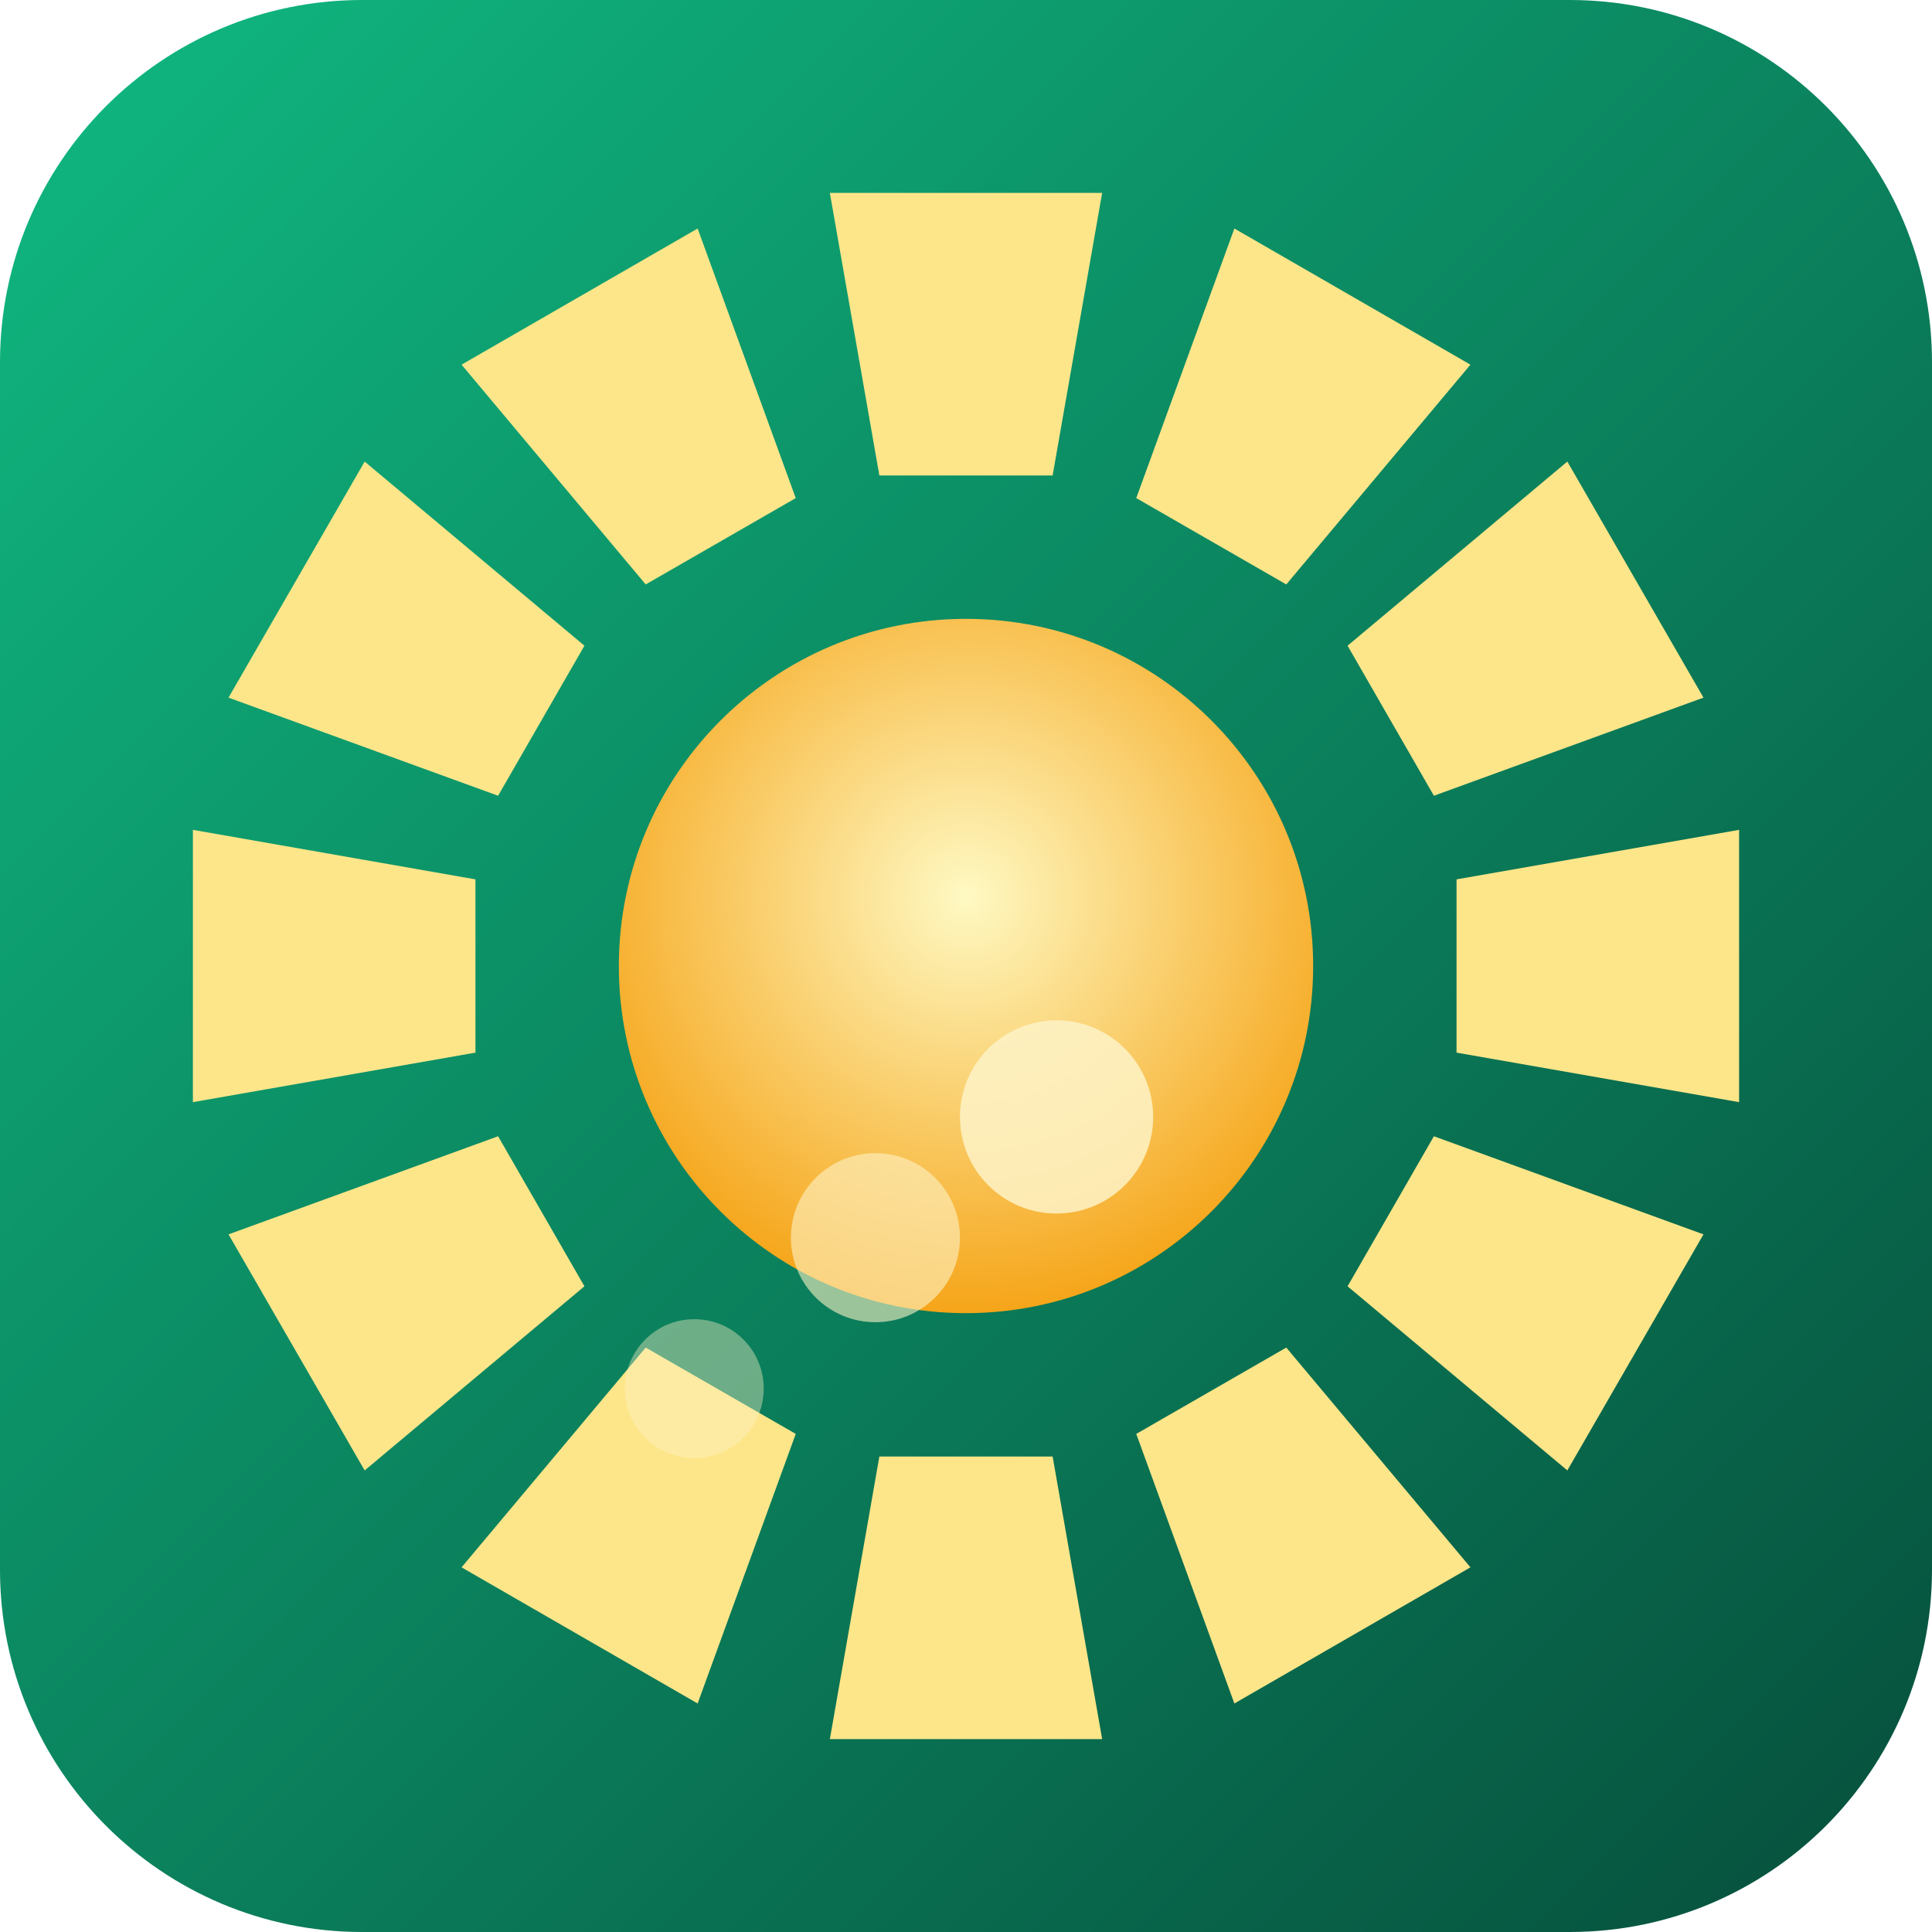
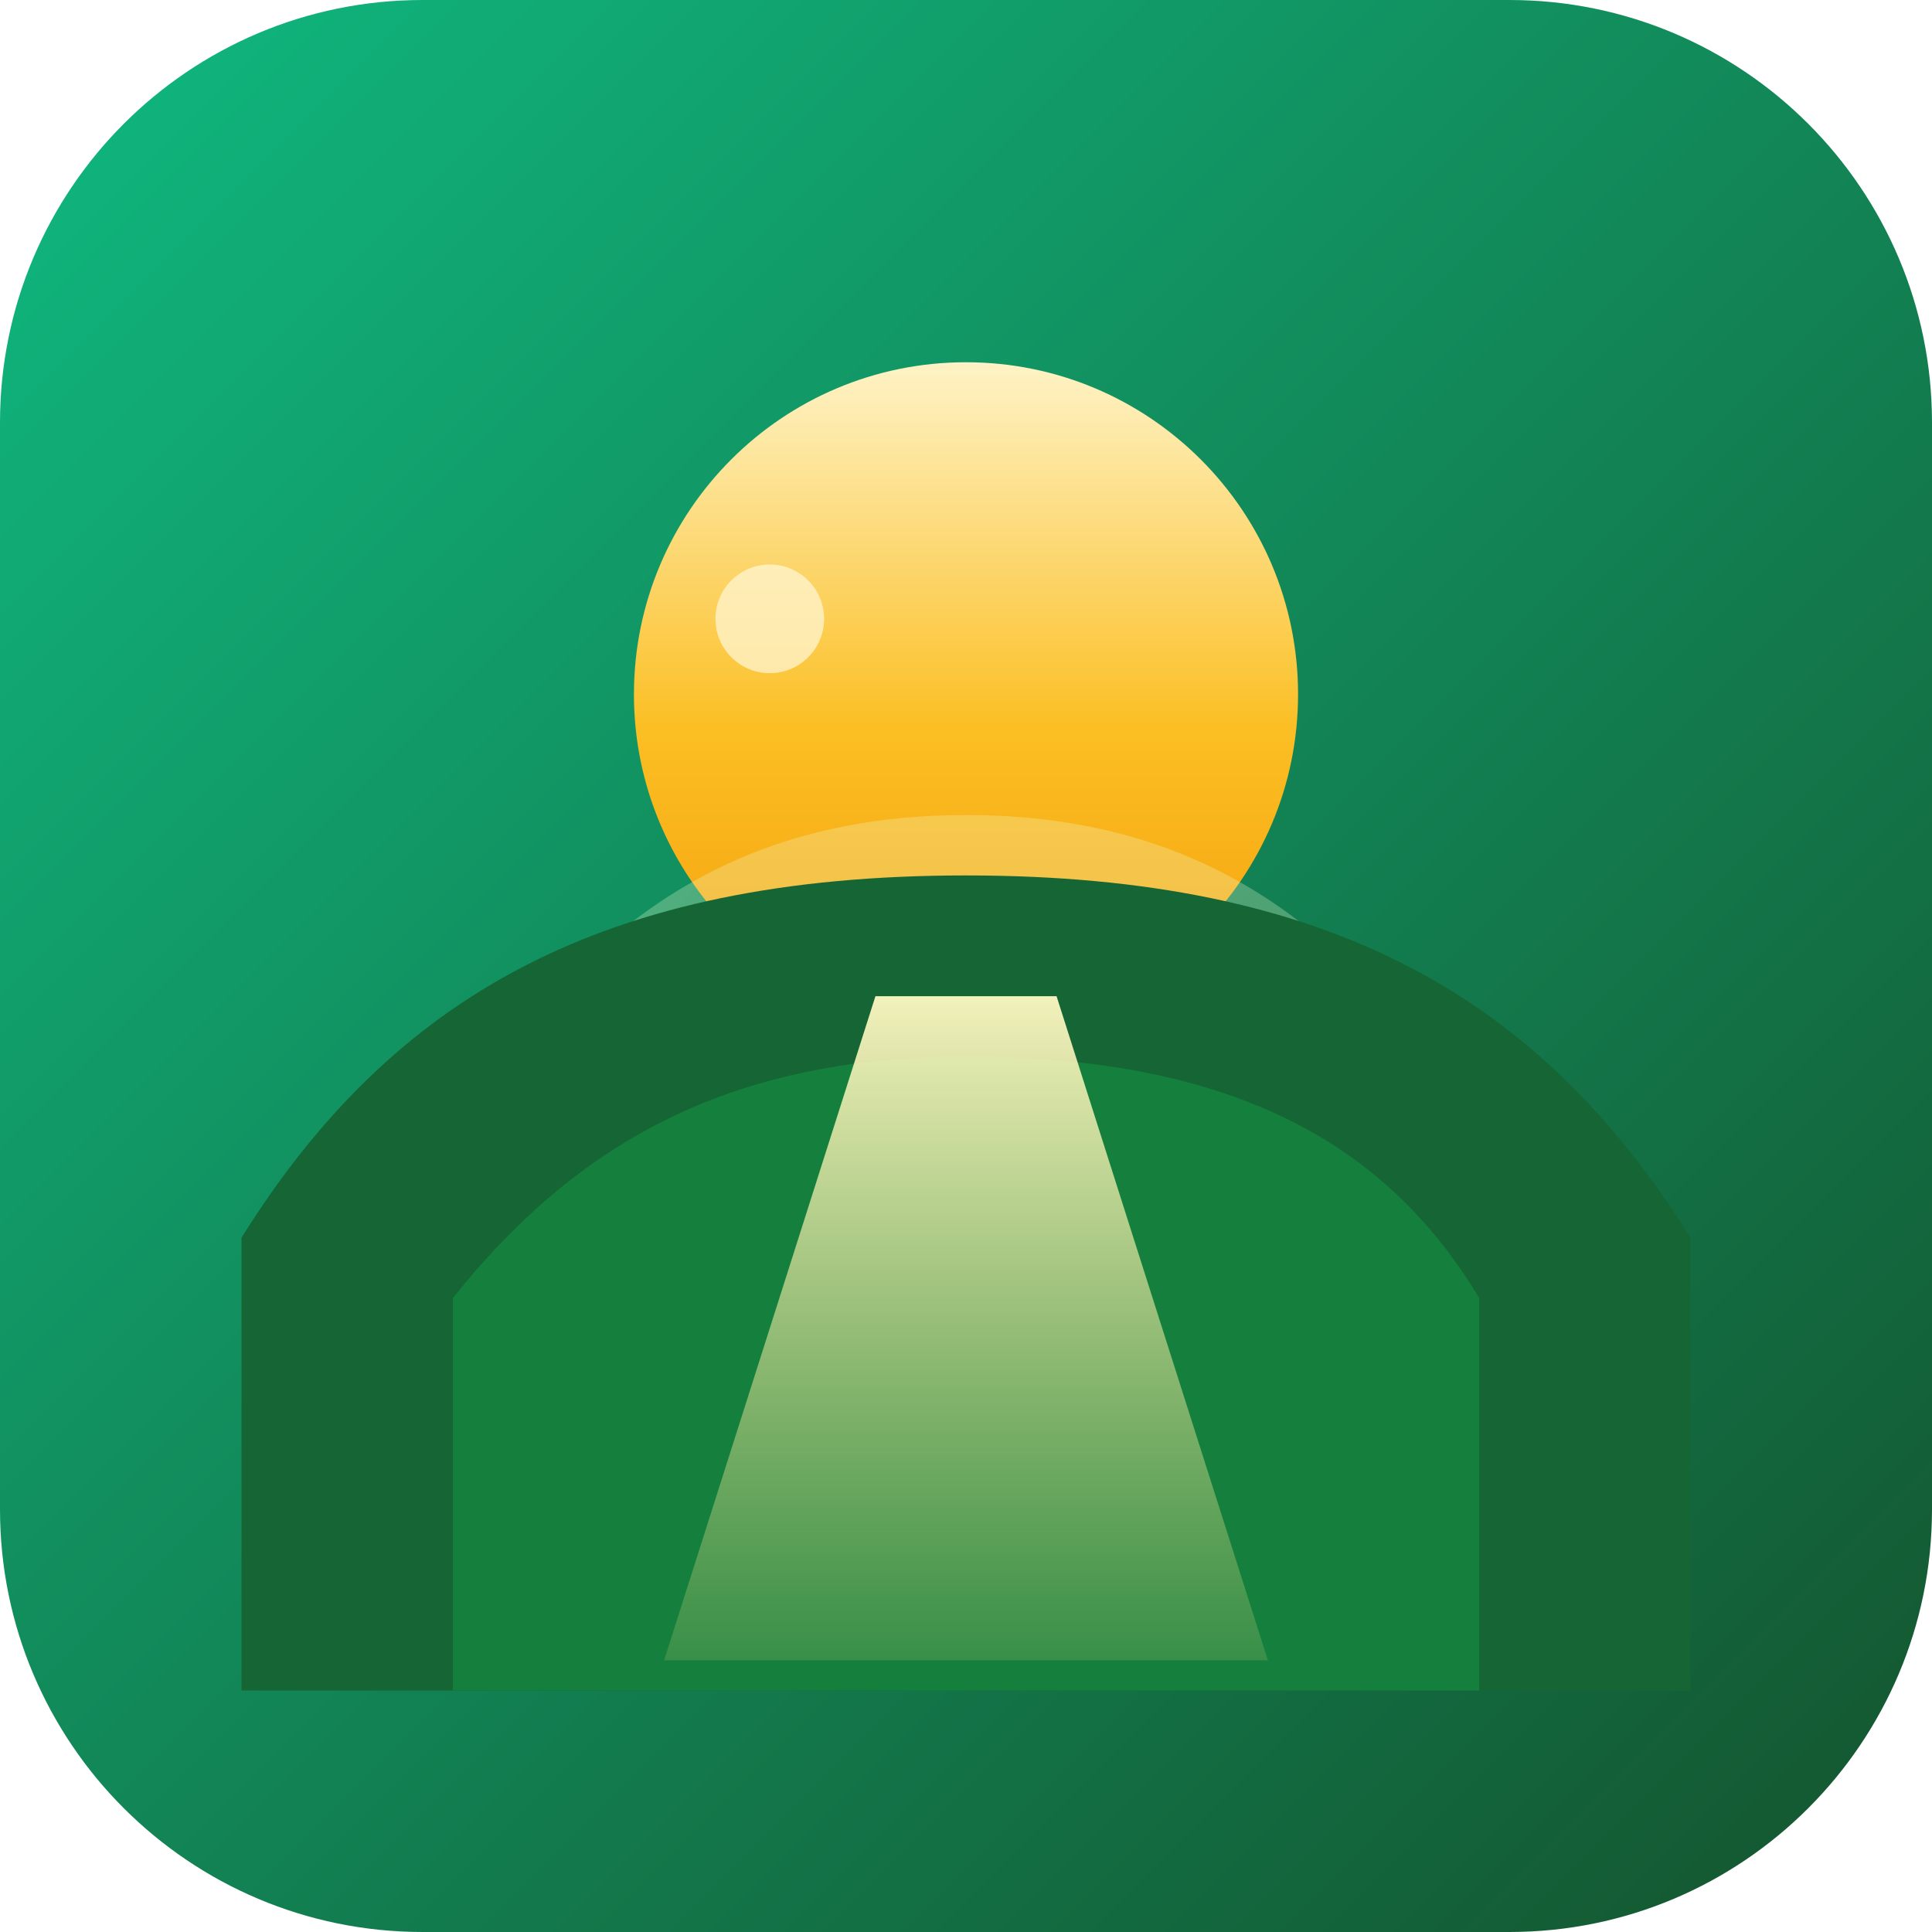
- <svg xmlns="http://www.w3.org/2000/svg" viewBox="0 0 64 64">
+ <svg xmlns="http://www.w3.org/2000/svg" viewBox="0 0 64 64" role="img" aria-label="追光周刊 favicon">
  <defs>
    <linearGradient id="bg" x1="0" y1="0" x2="1" y2="1">
      <stop offset="0" stop-color="#10b981" />
-       <stop offset="1" stop-color="#064e3b" />
+       <stop offset="1" stop-color="#14532d" />
    </linearGradient>
-     <radialGradient id="sun" cx="0.5" cy="0.4" r="0.65">
-       <stop offset="0" stop-color="#fef9c3" />
+     <linearGradient id="sun" x1="0.5" y1="0" x2="0.5" y2="1">
+       <stop offset="0" stop-color="#fef3c7" />
+       <stop offset="0.55" stop-color="#fbbf24" />
      <stop offset="1" stop-color="#f59e0b" />
-     </radialGradient>
+     </linearGradient>
+     <linearGradient id="beam" x1="0.5" y1="0" x2="0.5" y2="1">
+       <stop offset="0" stop-color="#fef9c3" stop-opacity="0.95" />
+       <stop offset="1" stop-color="#fde68a" stop-opacity="0.15" />
+     </linearGradient>
  </defs>
-   <rect width="64" height="64" rx="12.0" fill="url(#bg)" />
-   <polygon points="29.13,15.75 27.49,6.39 36.51,6.39 34.87,15.75" fill="#fde68a" />
-   <polygon points="37.64,16.50 40.89,7.57 48.71,12.08 42.61,19.36" fill="#fde68a" />
-   <polygon points="44.64,21.39 51.92,15.29 56.43,23.11 47.50,26.36" fill="#fde68a" />
-   <polygon points="48.25,29.13 57.61,27.49 57.61,36.51 48.25,34.87" fill="#fde68a" />
-   <polygon points="47.50,37.64 56.43,40.89 51.92,48.71 44.64,42.61" fill="#fde68a" />
-   <polygon points="42.61,44.64 48.71,51.92 40.89,56.43 37.64,47.50" fill="#fde68a" />
-   <polygon points="34.87,48.25 36.51,57.61 27.49,57.61 29.13,48.25" fill="#fde68a" />
-   <polygon points="26.36,47.50 23.11,56.43 15.29,51.92 21.39,44.64" fill="#fde68a" />
-   <polygon points="19.36,42.61 12.08,48.71 7.57,40.89 16.50,37.64" fill="#fde68a" />
-   <polygon points="15.75,34.87 6.39,36.51 6.39,27.49 15.75,29.13" fill="#fde68a" />
-   <polygon points="16.50,26.36 7.57,23.11 12.08,15.29 19.36,21.39" fill="#fde68a" />
-   <polygon points="21.39,19.36 15.29,12.08 23.11,7.57 26.36,16.50" fill="#fde68a" />
-   <circle cx="32" cy="32" r="11.5" fill="url(#sun)" />
-   <circle cx="23" cy="46" r="2.3" fill="#fef3c7" opacity="0.4" />
-   <circle cx="29" cy="41" r="2.8" fill="#fef3c7" opacity="0.6" />
-   <circle cx="35" cy="37" r="3.2" fill="#fef3c7" opacity="0.85" />
+   <rect width="64" height="64" rx="14" fill="url(#bg)" />
+   <circle cx="32" cy="23" r="11" fill="url(#sun)" />
+   <path d="M16 36c4-6 9-9 16-9s12 3 16 9v3H16z" fill="#ecfccb" opacity="0.28" />
+   <path d="M8 41c5-8 12-12 24-12s19 4 24 12v15H8z" fill="#166534" />
+   <path d="M15 43c4-5 9-8 17-8 9 0 14 3 17 8v13H15z" fill="#15803d" />
+   <path d="M29 33h6l7 22H22z" fill="url(#beam)" />
+   <circle cx="25.5" cy="20.5" r="1.8" fill="#fff7d6" opacity="0.72" />
</svg>
